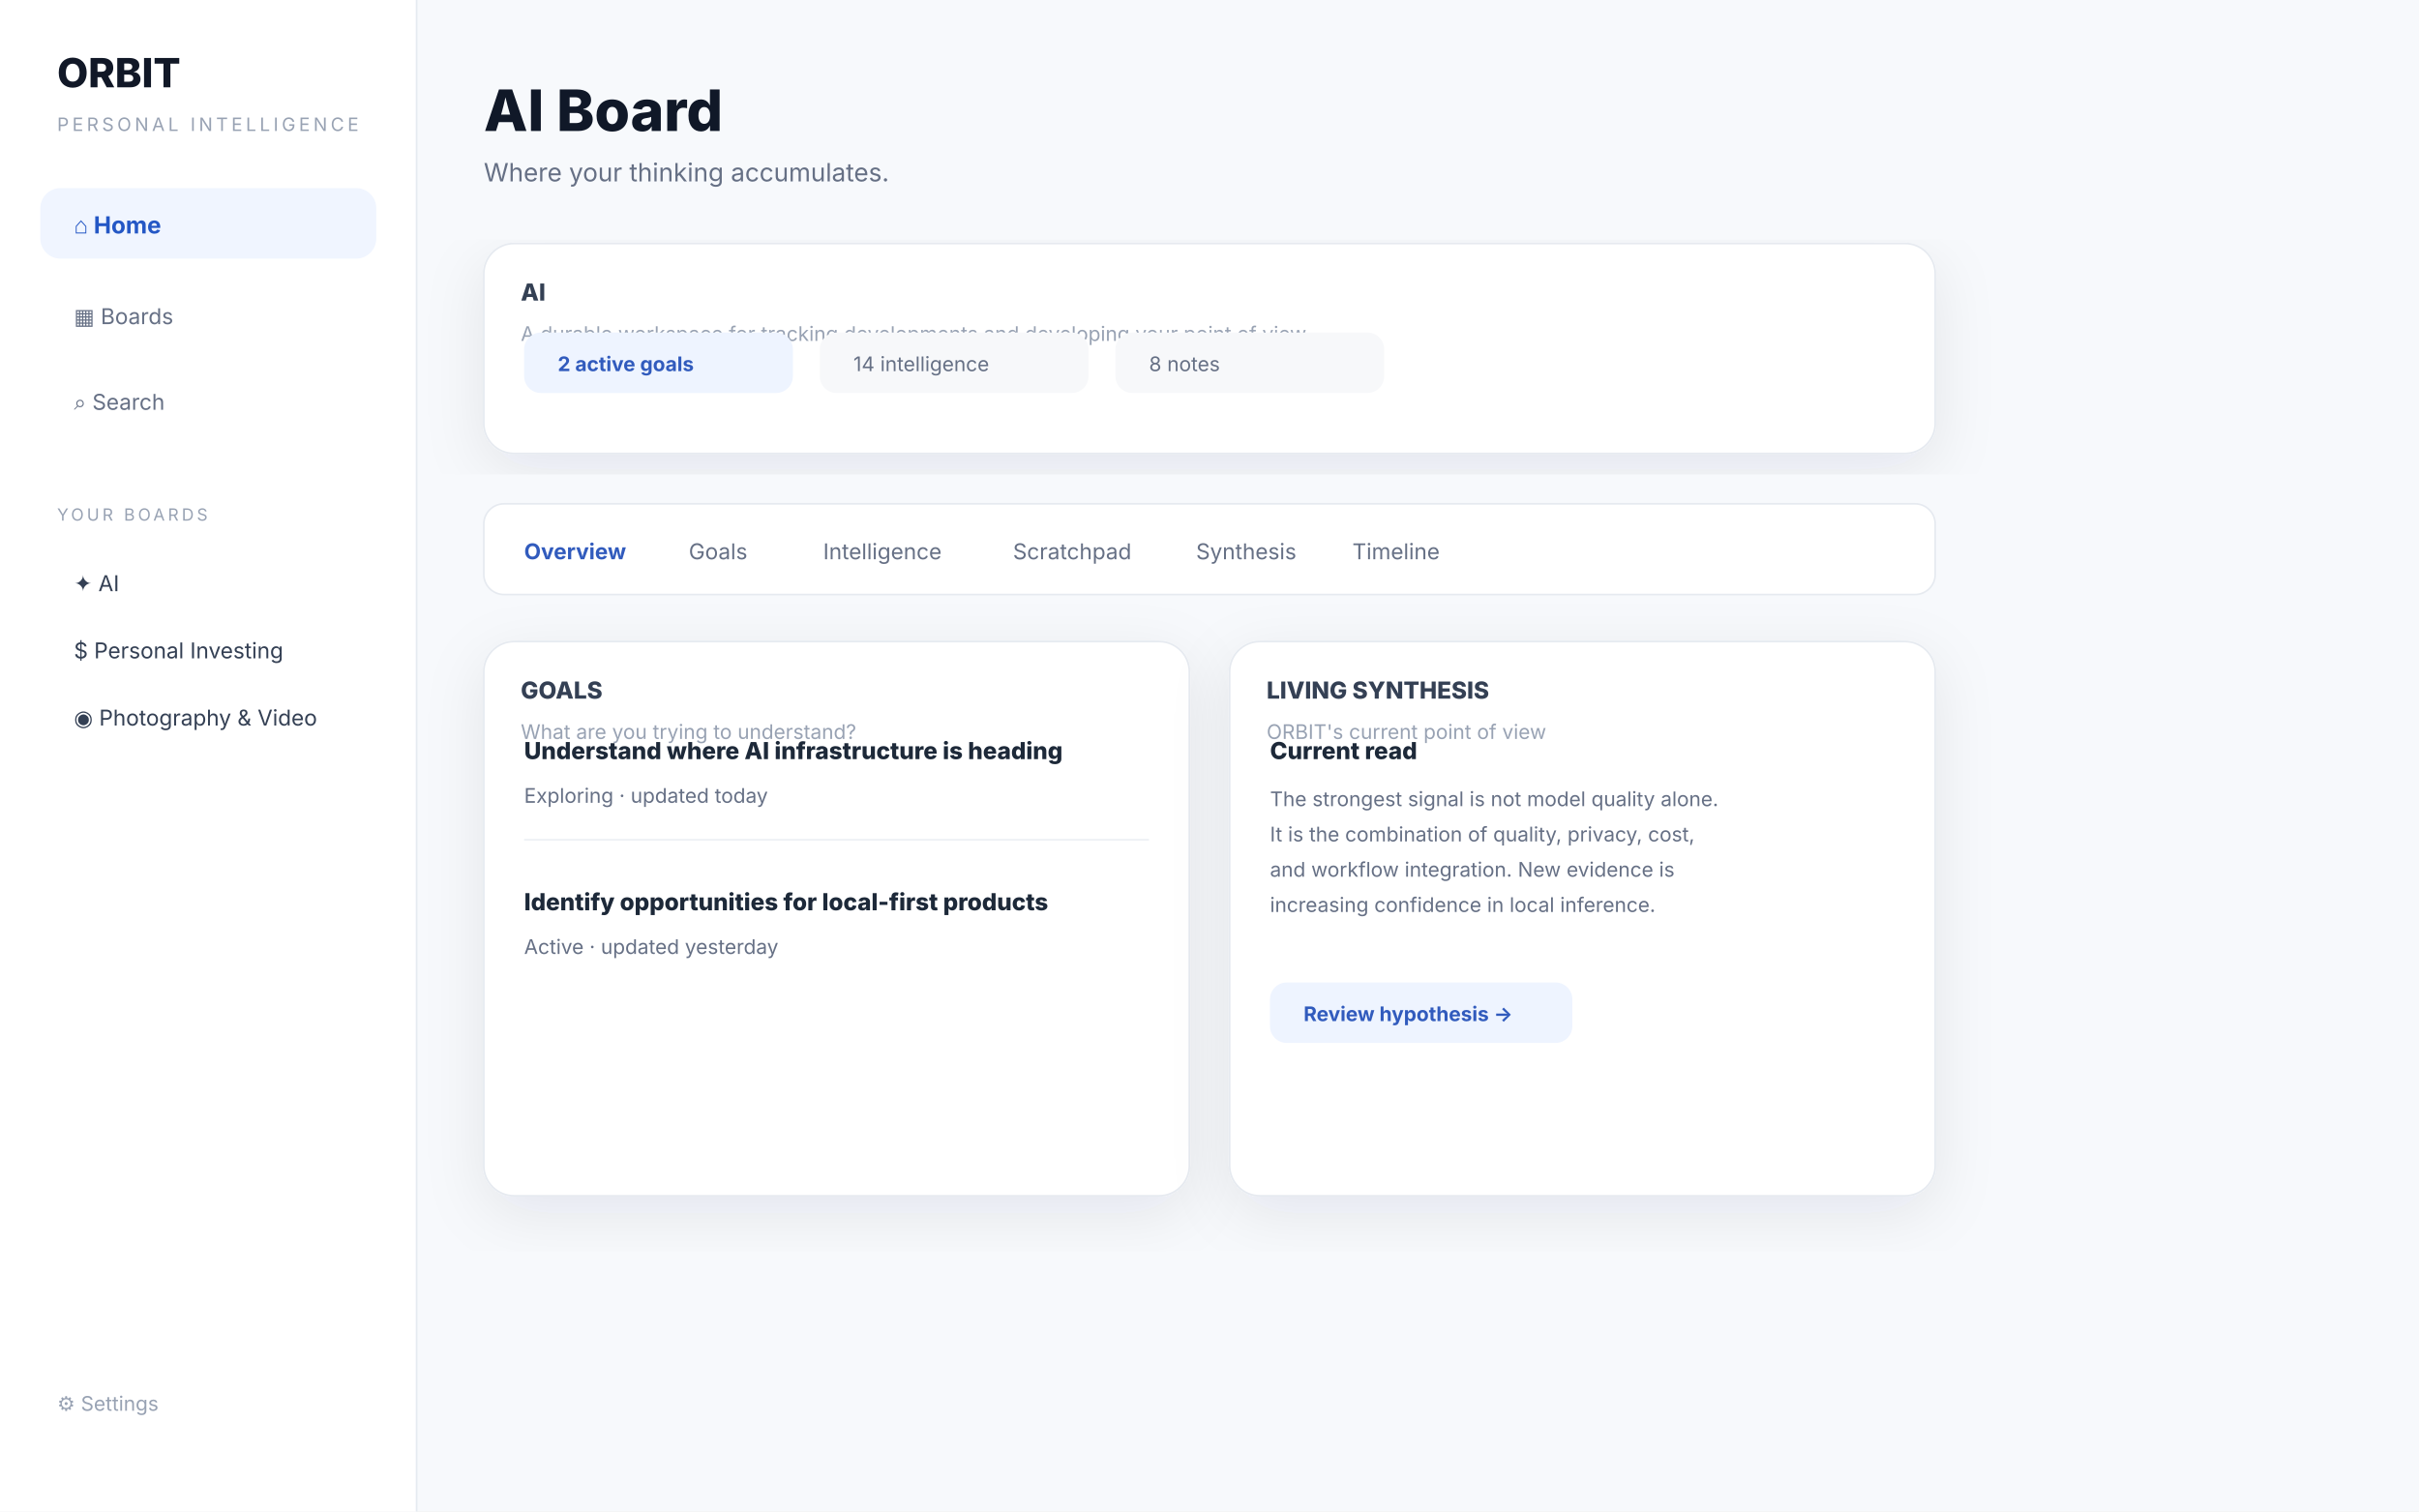
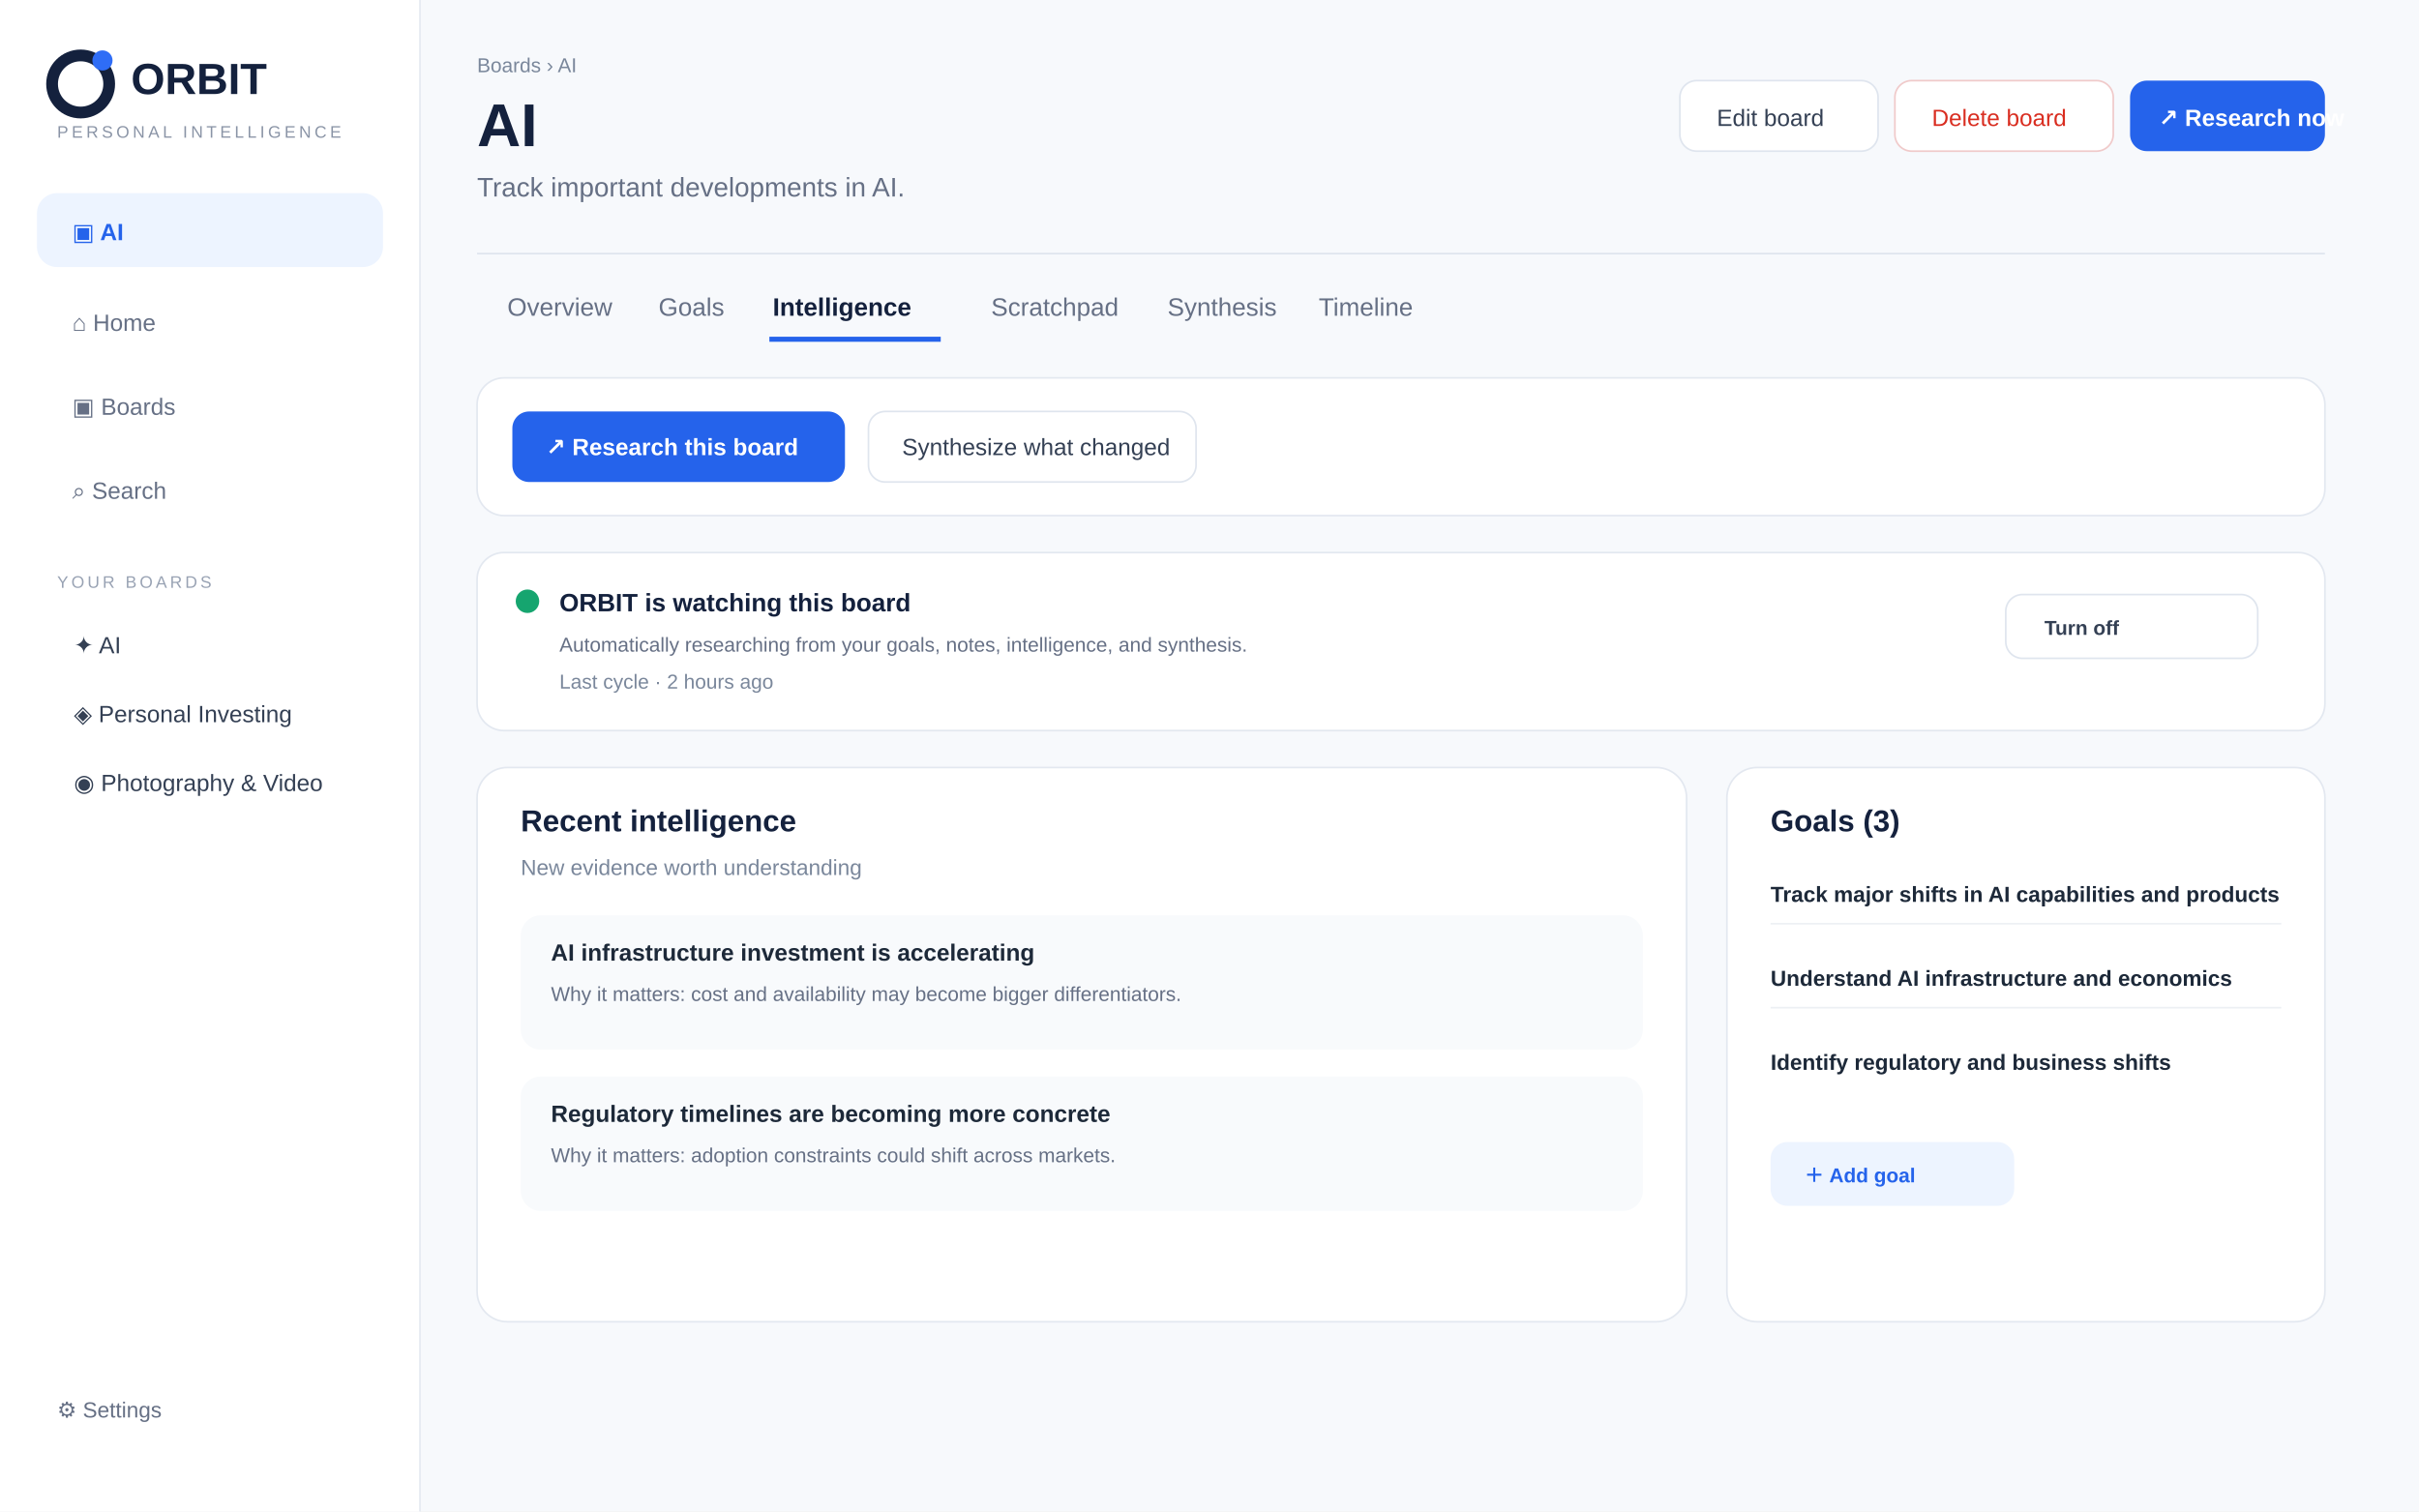
<svg xmlns="http://www.w3.org/2000/svg" width="1440" height="900" viewBox="0 0 1440 900">
-   <defs>
-     <linearGradient id="g" x1="0" y1="0" x2="1" y2="1">
-       <stop offset="0" stop-color="#eef5ff" />
-       <stop offset="1" stop-color="#f7f9fc" />
-     </linearGradient>
-     <filter id="s">
-       <feDropShadow dx="0" dy="10" stdDeviation="18" flood-color="#0b1f3a" flood-opacity=".08" />
-     </filter>
-   </defs>
  <rect width="1440" height="900" fill="#f7f9fc" />
-   <rect width="248" height="900" fill="#fff" />
-   <line x1="248" y1="0" x2="248" y2="900" stroke="#e5eaf1" />
-   <text x="34" y="52" font-family="Inter,Arial,sans-serif" font-size="24" font-weight="800" fill="#111827">ORBIT</text>
-   <text x="34" y="78" font-family="Inter,Arial,sans-serif" font-size="11" letter-spacing="2" fill="#98a2b3">PERSONAL INTELLIGENCE</text>
-   <rect x="24" y="112" width="200" height="42" rx="12" fill="#f0f5ff" />
-   <text x="44" y="139" font-family="Inter,Arial,sans-serif" font-size="14" font-weight="700" fill="#2457c5">⌂  Home</text>
-   <text x="44" y="193" font-family="Inter,Arial,sans-serif" font-size="13" fill="#667085">▦  Boards</text>
-   <text x="44" y="244" font-family="Inter,Arial,sans-serif" font-size="13" fill="#667085">⌕  Search</text>
-   <text x="34" y="310" font-family="Inter,Arial,sans-serif" font-size="10" letter-spacing="1.8" fill="#98a2b3">YOUR BOARDS</text>
-   <text x="44" y="352" font-family="Inter,Arial,sans-serif" font-size="13" fill="#344054">✦  AI</text>
-   <text x="44" y="392" font-family="Inter,Arial,sans-serif" font-size="13" fill="#344054">$  Personal Investing</text>
-   <text x="44" y="432" font-family="Inter,Arial,sans-serif" font-size="13" fill="#344054">◉  Photography &amp; Video</text>
-   <text x="34" y="840" font-family="Inter,Arial,sans-serif" font-size="12" fill="#98a2b3">⚙  Settings</text>
-   <text x="288" y="78" font-family="Inter,Arial,sans-serif" font-size="34" font-weight="800" fill="#101828">AI Board</text>
-   <text x="288" y="108" font-family="Inter,Arial,sans-serif" font-size="15" fill="#667085">Where your thinking accumulates.</text>
-   <rect x="288" y="145" width="864" height="125" rx="18" fill="#fff" stroke="#e6eaf0" filter="url(#s)" />
-   <text x="310" y="179" font-family="Inter,Arial,sans-serif" font-size="14" font-weight="800" fill="#344054">AI</text>
-   <text x="310" y="203" font-family="Inter,Arial,sans-serif" font-size="12" fill="#98a2b3">A durable workspace for tracking developments and developing your point of view.</text>
-   <rect x="312" y="198" width="160" height="36" rx="10" fill="#eef4ff" />
-   <text x="332" y="221" font-family="Inter,Arial,sans-serif" font-size="12" font-weight="700" fill="#315bbd">2 active goals</text>
-   <rect x="488" y="198" width="160" height="36" rx="10" fill="#f7f8fa" />
-   <text x="508" y="221" font-family="Inter,Arial,sans-serif" font-size="12" fill="#667085">14 intelligence</text>
-   <rect x="664" y="198" width="160" height="36" rx="10" fill="#f7f8fa" />
-   <text x="684" y="221" font-family="Inter,Arial,sans-serif" font-size="12" fill="#667085">8 notes</text>
-   <rect x="288" y="300" width="864" height="54" rx="12" fill="#fff" stroke="#e6eaf0" />
-   <text x="312" y="333" font-family="Inter,Arial,sans-serif" font-size="13" font-weight="700" fill="#315bbd">Overview</text>
-   <text x="410" y="333" font-family="Inter,Arial,sans-serif" font-size="13" fill="#667085">Goals</text>
-   <text x="490" y="333" font-family="Inter,Arial,sans-serif" font-size="13" fill="#667085">Intelligence</text>
-   <text x="603" y="333" font-family="Inter,Arial,sans-serif" font-size="13" fill="#667085">Scratchpad</text>
-   <text x="712" y="333" font-family="Inter,Arial,sans-serif" font-size="13" fill="#667085">Synthesis</text>
-   <text x="805" y="333" font-family="Inter,Arial,sans-serif" font-size="13" fill="#667085">Timeline</text>
-   <rect x="288" y="382" width="420" height="330" rx="18" fill="#fff" stroke="#e6eaf0" filter="url(#s)" />
-   <text x="310" y="416" font-family="Inter,Arial,sans-serif" font-size="14" font-weight="800" fill="#344054">GOALS</text>
-   <text x="310" y="440" font-family="Inter,Arial,sans-serif" font-size="12" fill="#98a2b3">What are you trying to understand?</text>
-   <text x="312" y="452" font-family="Inter,Arial,sans-serif" font-size="14" font-weight="800" fill="#1d2939">Understand where AI infrastructure is heading</text>
-   <text x="312" y="478" font-family="Inter,Arial,sans-serif" font-size="12" fill="#667085">Exploring · updated today</text>
-   <line x1="312" y1="500" x2="684" y2="500" stroke="#edf0f4" />
-   <text x="312" y="542" font-family="Inter,Arial,sans-serif" font-size="14" font-weight="800" fill="#1d2939">Identify opportunities for local-first products</text>
-   <text x="312" y="568" font-family="Inter,Arial,sans-serif" font-size="12" fill="#667085">Active · updated yesterday</text>
-   <rect x="732" y="382" width="420" height="330" rx="18" fill="#fff" stroke="#e6eaf0" filter="url(#s)" />
-   <text x="754" y="416" font-family="Inter,Arial,sans-serif" font-size="14" font-weight="800" fill="#344054">LIVING SYNTHESIS</text>
-   <text x="754" y="440" font-family="Inter,Arial,sans-serif" font-size="12" fill="#98a2b3">ORBIT's current point of view</text>
-   <text x="756" y="452" font-family="Inter,Arial,sans-serif" font-size="14" font-weight="800" fill="#1d2939">Current read</text>
-   <text x="756" y="480" font-family="Inter,Arial,sans-serif" font-size="12" fill="#667085">The strongest signal is not model quality alone.</text>
-   <text x="756" y="501" font-family="Inter,Arial,sans-serif" font-size="12" fill="#667085">It is the combination of quality, privacy, cost,</text>
-   <text x="756" y="522" font-family="Inter,Arial,sans-serif" font-size="12" fill="#667085">and workflow integration. New evidence is</text>
-   <text x="756" y="543" font-family="Inter,Arial,sans-serif" font-size="12" fill="#667085">increasing confidence in local inference.</text>
-   <rect x="756" y="585" width="180" height="36" rx="10" fill="#eef4ff" />
-   <text x="776" y="608" font-family="Inter,Arial,sans-serif" font-size="12" font-weight="700" fill="#315bbd">Review hypothesis →</text>
+   <rect width="250" height="900" fill="#fff" />
+   <line x1="250" y1="0" x2="250" y2="900" stroke="#e5eaf1" />
+   <circle cx="48" cy="50" r="17" fill="none" stroke="#14213d" stroke-width="7" />
+   <circle cx="61" cy="36" r="6" fill="#2f6df6" />
+   <text x="78" y="56" font-family="Arial,sans-serif" font-size="26" font-weight="800" fill="#14213d">ORBIT</text>
+   <text x="34" y="82" font-family="Arial,sans-serif" font-size="10" letter-spacing="2" fill="#8a94a6">PERSONAL INTELLIGENCE</text>
+   <rect x="22" y="115" width="206" height="44" rx="12" fill="#edf4ff" />
+   <text x="43" y="143" font-family="Arial,sans-serif" font-size="14" font-weight="700" fill="#2563eb">▣  AI</text>
+   <text x="43" y="197" font-family="Arial,sans-serif" font-size="14" fill="#667085">⌂  Home</text>
+   <text x="43" y="247" font-family="Arial,sans-serif" font-size="14" fill="#667085">▣  Boards</text>
+   <text x="43" y="297" font-family="Arial,sans-serif" font-size="14" fill="#667085">⌕  Search</text>
+   <text x="34" y="350" font-family="Arial,sans-serif" font-size="10" letter-spacing="1.8" fill="#98a2b3">YOUR BOARDS</text>
+   <text x="44" y="389" font-family="Arial,sans-serif" font-size="14" fill="#344054">✦  AI</text>
+   <text x="44" y="430" font-family="Arial,sans-serif" font-size="14" fill="#344054">◈  Personal Investing</text>
+   <text x="44" y="471" font-family="Arial,sans-serif" font-size="14" fill="#344054">◉  Photography &amp; Video</text>
+   <text x="34" y="844" font-family="Arial,sans-serif" font-size="13" fill="#667085">⚙  Settings</text>
+   <text x="284" y="43" font-family="Arial,sans-serif" font-size="12" fill="#7a879b">Boards › AI</text>
+   <text x="284" y="87" font-family="Arial,sans-serif" font-size="36" font-weight="800" fill="#14213d">AI</text>
+   <text x="284" y="117" font-family="Arial,sans-serif" font-size="16" fill="#667085">Track important developments in AI.</text>
+   <rect x="1000" y="48" width="118" height="42" rx="10" fill="#fff" stroke="#dfe5ee" />
+   <text x="1022" y="75" font-family="Arial,sans-serif" font-size="14" fill="#344054">Edit board</text>
+   <rect x="1128" y="48" width="130" height="42" rx="10" fill="#fff" stroke="#f0caca" />
+   <text x="1150" y="75" font-family="Arial,sans-serif" font-size="14" fill="#d92d20">Delete board</text>
+   <rect x="1268" y="48" width="116" height="42" rx="10" fill="#2563eb" />
+   <text x="1285" y="75" font-family="Arial,sans-serif" font-size="14" font-weight="700" fill="#fff">↗ Research now</text>
+   <line x1="284" y1="151" x2="1384" y2="151" stroke="#dfe5ee" />
+   <text x="302" y="188" font-family="Arial,sans-serif" font-size="15" fill="#667085">Overview</text>
+   <text x="392" y="188" font-family="Arial,sans-serif" font-size="15" fill="#667085">Goals</text>
+   <text x="460" y="188" font-family="Arial,sans-serif" font-size="15" font-weight="700" fill="#14213d">Intelligence</text>
+   <line x1="458" y1="202" x2="560" y2="202" stroke="#2563eb" stroke-width="3" />
+   <text x="590" y="188" font-family="Arial,sans-serif" font-size="15" fill="#667085">Scratchpad</text>
+   <text x="695" y="188" font-family="Arial,sans-serif" font-size="15" fill="#667085">Synthesis</text>
+   <text x="785" y="188" font-family="Arial,sans-serif" font-size="15" fill="#667085">Timeline</text>
+   <rect x="284" y="225" width="1100" height="82" rx="16" fill="#fff" stroke="#e3e8f0" />
+   <rect x="305" y="245" width="198" height="42" rx="10" fill="#2563eb" />
+   <text x="325" y="271" font-family="Arial,sans-serif" font-size="14" font-weight="700" fill="#fff">↗ Research this board</text>
+   <rect x="517" y="245" width="195" height="42" rx="10" fill="#fff" stroke="#dfe5ee" />
+   <text x="537" y="271" font-family="Arial,sans-serif" font-size="14" fill="#344054">Synthesize what changed</text>
+   <rect x="284" y="329" width="1100" height="106" rx="16" fill="#fff" stroke="#e3e8f0" />
+   <circle cx="314" cy="358" r="7" fill="#16a56f" />
+   <text x="333" y="364" font-family="Arial,sans-serif" font-size="15" font-weight="800" fill="#14213d">ORBIT is watching this board</text>
+   <text x="333" y="388" font-family="Arial,sans-serif" font-size="12" fill="#667085">Automatically researching from your goals, notes, intelligence, and synthesis.</text>
+   <text x="333" y="410" font-family="Arial,sans-serif" font-size="12" fill="#7a879b">Last cycle · 2 hours ago</text>
+   <rect x="1194" y="354" width="150" height="38" rx="10" fill="#fff" stroke="#dfe5ee" />
+   <text x="1217" y="378" font-family="Arial,sans-serif" font-size="12" font-weight="700" fill="#344054">Turn off</text>
+   <rect x="284" y="457" width="720" height="330" rx="18" fill="#fff" stroke="#e3e8f0" />
+   <text x="310" y="495" font-family="Arial,sans-serif" font-size="18" font-weight="800" fill="#14213d">Recent intelligence</text>
+   <text x="310" y="521" font-family="Arial,sans-serif" font-size="13" fill="#7a879b">New evidence worth understanding</text>
+   <rect x="310" y="545" width="668" height="80" rx="12" fill="#f8fafc" />
+   <text x="328" y="572" font-family="Arial,sans-serif" font-size="14" font-weight="700" fill="#1d2939">AI infrastructure investment is accelerating</text>
+   <text x="328" y="596" font-family="Arial,sans-serif" font-size="12" fill="#667085">Why it matters: cost and availability may become bigger differentiators.</text>
+   <rect x="310" y="641" width="668" height="80" rx="12" fill="#f8fafc" />
+   <text x="328" y="668" font-family="Arial,sans-serif" font-size="14" font-weight="700" fill="#1d2939">Regulatory timelines are becoming more concrete</text>
+   <text x="328" y="692" font-family="Arial,sans-serif" font-size="12" fill="#667085">Why it matters: adoption constraints could shift across markets.</text>
+   <rect x="1028" y="457" width="356" height="330" rx="18" fill="#fff" stroke="#e3e8f0" />
+   <text x="1054" y="495" font-family="Arial,sans-serif" font-size="18" font-weight="800" fill="#14213d">Goals (3)</text>
+   <text x="1054" y="537" font-family="Arial,sans-serif" font-size="13" font-weight="700" fill="#1d2939">Track major shifts in AI capabilities and products</text>
+   <line x1="1054" y1="550" x2="1358" y2="550" stroke="#edf0f4" />
+   <text x="1054" y="587" font-family="Arial,sans-serif" font-size="13" font-weight="700" fill="#1d2939">Understand AI infrastructure and economics</text>
+   <line x1="1054" y1="600" x2="1358" y2="600" stroke="#edf0f4" />
+   <text x="1054" y="637" font-family="Arial,sans-serif" font-size="13" font-weight="700" fill="#1d2939">Identify regulatory and business shifts</text>
+   <rect x="1054" y="680" width="145" height="38" rx="10" fill="#edf4ff" />
+   <text x="1074" y="704" font-family="Arial,sans-serif" font-size="12" font-weight="700" fill="#2563eb">＋ Add goal</text>
</svg>
